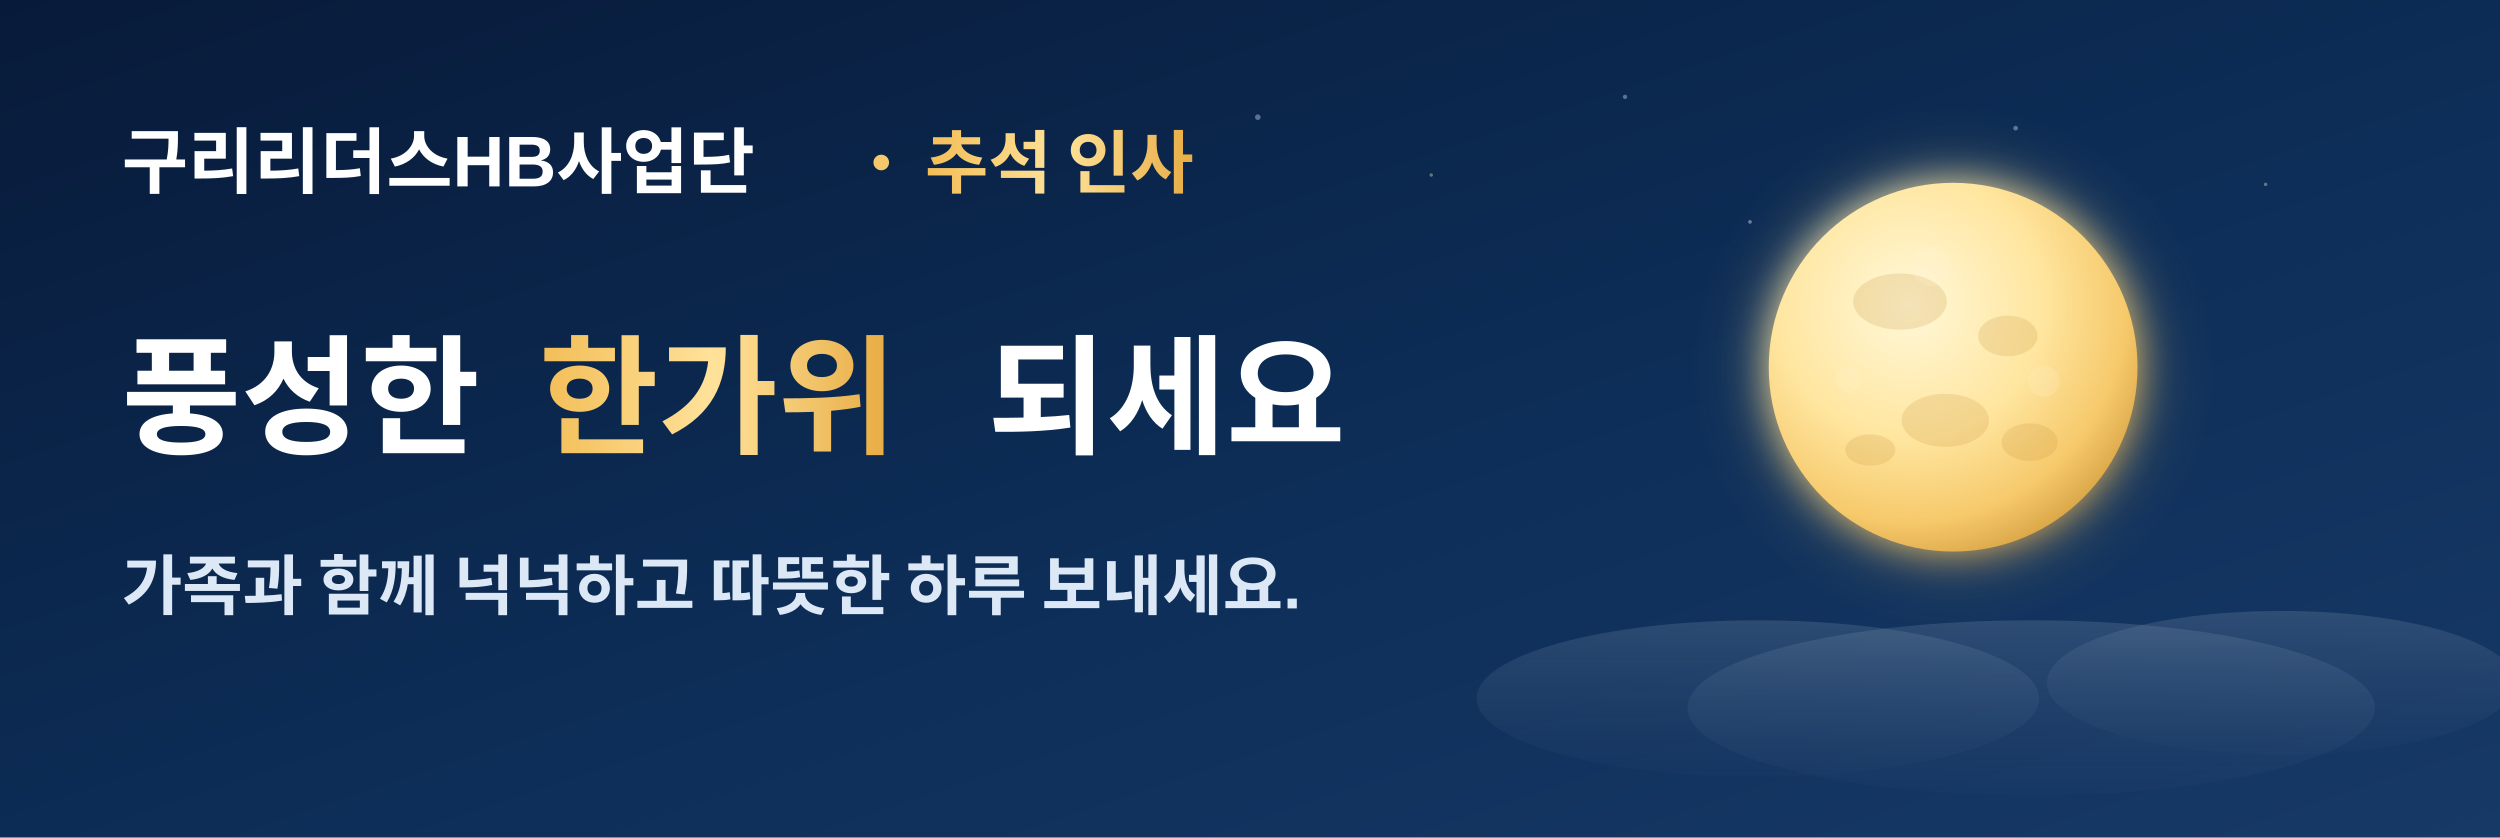
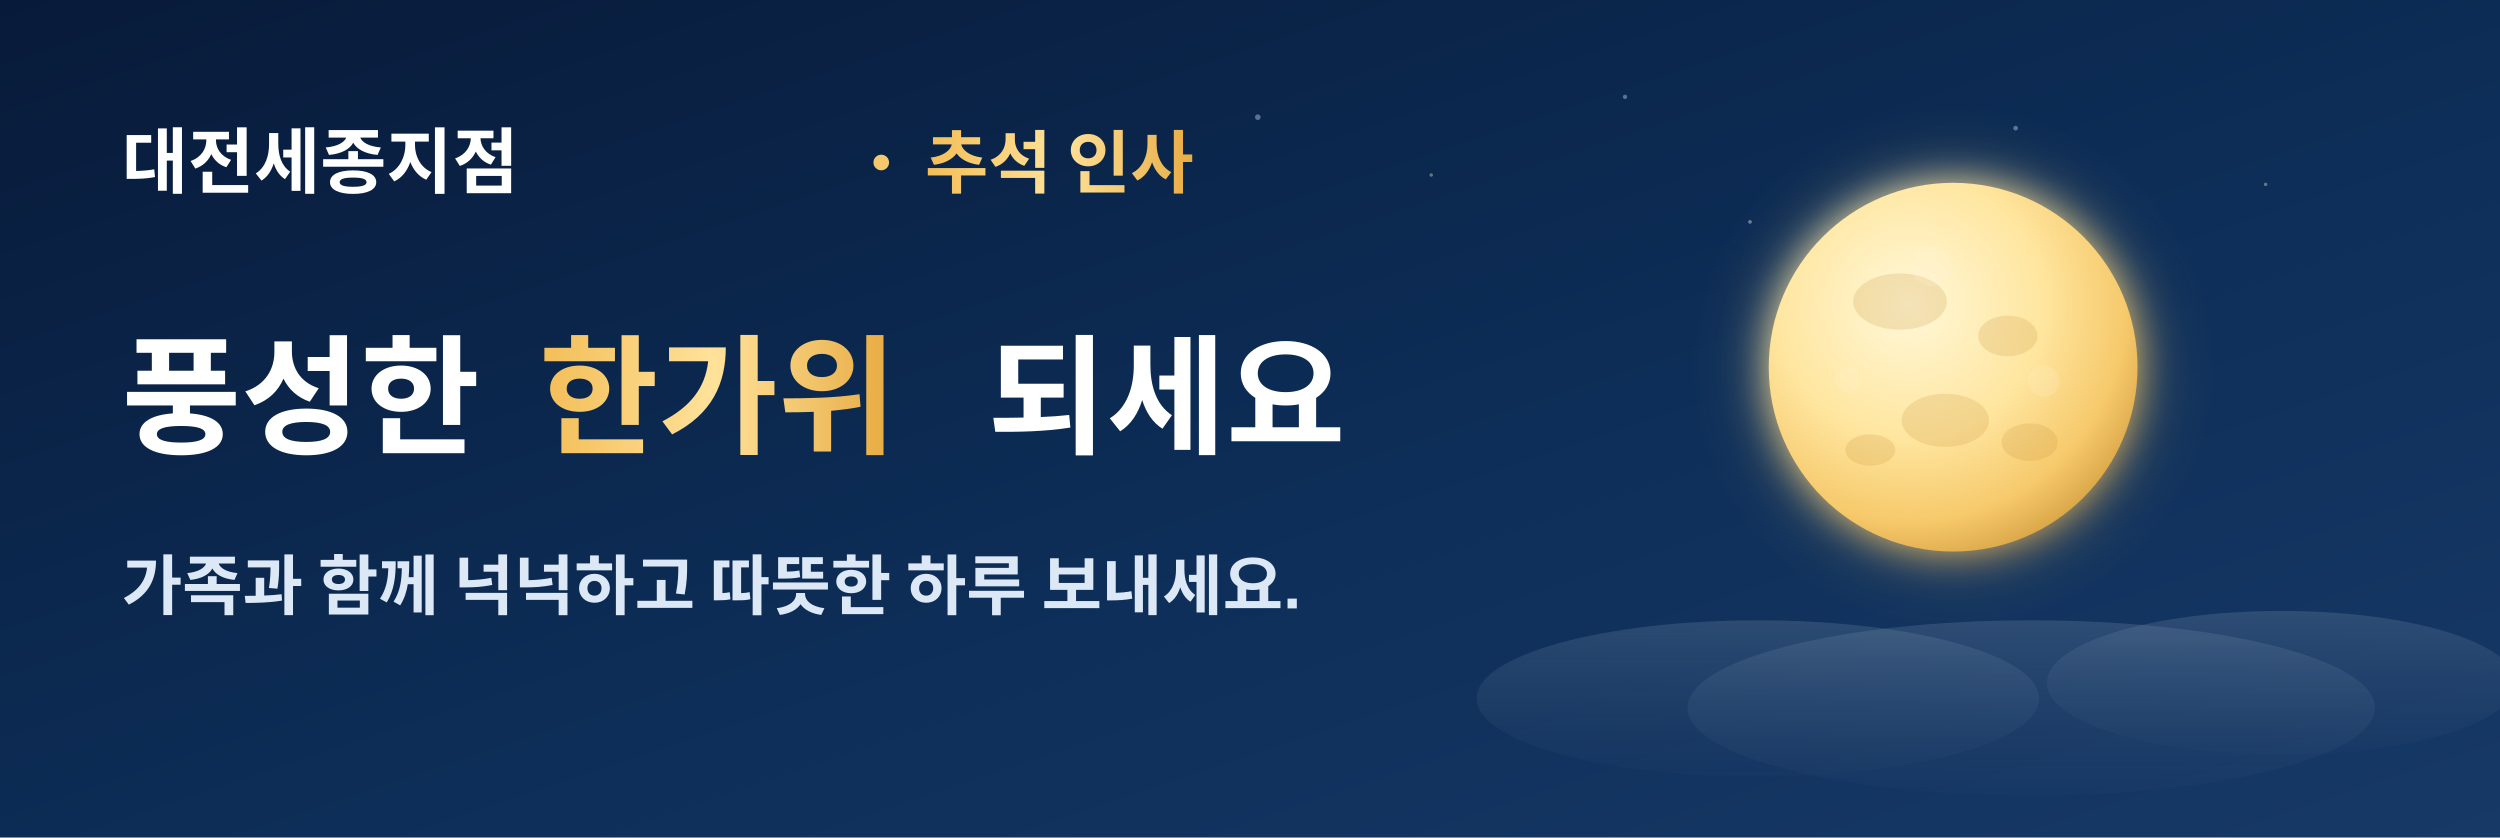
<svg xmlns="http://www.w3.org/2000/svg" viewBox="0 0 1600 536" role="img" aria-labelledby="t d">
  <defs>
    <linearGradient id="bg" x1="0" y1="0" x2="1" y2="1">
      <stop offset="0" stop-color="#081a39" />
      <stop offset=".56" stop-color="#0d2e58" />
      <stop offset="1" stop-color="#173966" />
    </linearGradient>
    <radialGradient id="moon" cx=".38" cy=".33" r=".72">
      <stop offset="0" stop-color="#fff8d9" />
      <stop offset=".5" stop-color="#ffe6a0" />
      <stop offset=".82" stop-color="#f6c96b" />
      <stop offset="1" stop-color="#d9a546" />
    </radialGradient>
    <radialGradient id="glow" cx=".5" cy=".5" r=".5">
      <stop offset="0" stop-color="#ffd87a" stop-opacity=".28" />
      <stop offset=".55" stop-color="#ffd87a" stop-opacity=".10" />
      <stop offset="1" stop-color="#ffd87a" stop-opacity="0" />
    </radialGradient>
    <linearGradient id="gold" x1="0" x2="1">
      <stop offset="0" stop-color="#f3be58" />
      <stop offset=".5" stop-color="#ffe29a" />
      <stop offset="1" stop-color="#e8ad45" />
    </linearGradient>
    <linearGradient id="cloud" x1="0" y1="0" x2="0" y2="1">
      <stop offset="0" stop-color="#d8e3f1" stop-opacity=".28" />
      <stop offset="1" stop-color="#6d88a9" stop-opacity=".05" />
    </linearGradient>
    <filter id="moonShadow" x="-40%" y="-40%" width="180%" height="180%">
      <feGaussianBlur stdDeviation="14" result="b" />
      <feMerge>
        <feMergeNode in="b" />
        <feMergeNode in="SourceGraphic" />
      </feMerge>
    </filter>
  </defs>
  <rect width="1600" height="536" fill="url(#bg)" />
  <g opacity=".38">
    <circle cx="805" cy="75" r="1.8" fill="#dbeafe" />
    <circle cx="916" cy="112" r="1.1" fill="#fef3c7" />
    <circle cx="1040" cy="62" r="1.4" fill="#dbeafe" />
    <circle cx="1120" cy="142" r="1.2" fill="#fff" />
    <circle cx="1290" cy="82" r="1.5" fill="#dbeafe" />
    <circle cx="1450" cy="118" r="1.1" fill="#fef3c7" />
  </g>
  <g transform="translate(1250 235)">
    <circle r="168" fill="url(#glow)" />
    <circle r="118" fill="url(#moon)" filter="url(#moonShadow)" />
    <g fill="#c99742" opacity=".22">
      <ellipse cx="-34" cy="-42" rx="30" ry="18" />
      <ellipse cx="35" cy="-20" rx="19" ry="13" />
      <ellipse cx="-5" cy="34" rx="28" ry="17" />
      <ellipse cx="49" cy="48" rx="18" ry="12" />
      <ellipse cx="-53" cy="53" rx="16" ry="10" />
    </g>
    <g fill="#fff6d8" opacity=".18">
      <circle cx="-14" cy="-65" r="13" />
      <circle cx="58" cy="9" r="10" />
      <circle cx="-67" cy="8" r="8" />
    </g>
  </g>
  <g opacity=".5" fill="url(#cloud)">
    <ellipse cx="1125" cy="447" rx="180" ry="50" />
    <ellipse cx="1300" cy="453" rx="220" ry="56" />
    <ellipse cx="1460" cy="437" rx="150" ry="46" />
  </g>
-   <text x="78" y="120" fill="#fff" font-family="Arial,'Apple SD Gothic Neo','Noto Sans KR',sans-serif" font-size="46" font-weight="800">구리리더스HB사업단</text>
+   <text x="78" y="120" fill="#fff" font-family="Arial,'Apple SD Gothic Neo','Noto Sans KR',sans-serif" font-size="46" font-weight="800">대전세종지점</text>
  <circle cx="564" cy="104" r="5" fill="#f4c96c" />
  <text x="592" y="120" fill="url(#gold)" font-family="Arial,'Apple SD Gothic Neo','Noto Sans KR',sans-serif" font-size="44" font-weight="800">추석 인사</text>
  <text x="78" y="284" fill="#fff" font-family="Arial,'Apple SD Gothic Neo','Noto Sans KR',sans-serif" font-size="83" font-weight="850">풍성한</text>
  <text x="345" y="284" fill="url(#gold)" font-family="Arial,'Apple SD Gothic Neo','Noto Sans KR',sans-serif" font-size="83" font-weight="900">한가위</text>
  <text x="632" y="284" fill="#fff" font-family="Arial,'Apple SD Gothic Neo','Noto Sans KR',sans-serif" font-size="83" font-weight="850">되세요</text>
  <text x="78" y="390" fill="#dce8f6" font-family="Arial,'Apple SD Gothic Neo','Noto Sans KR',sans-serif" font-size="42" font-weight="650">가족과 함께 넉넉하고 따뜻한 하루 보내세요.</text>
</svg>
